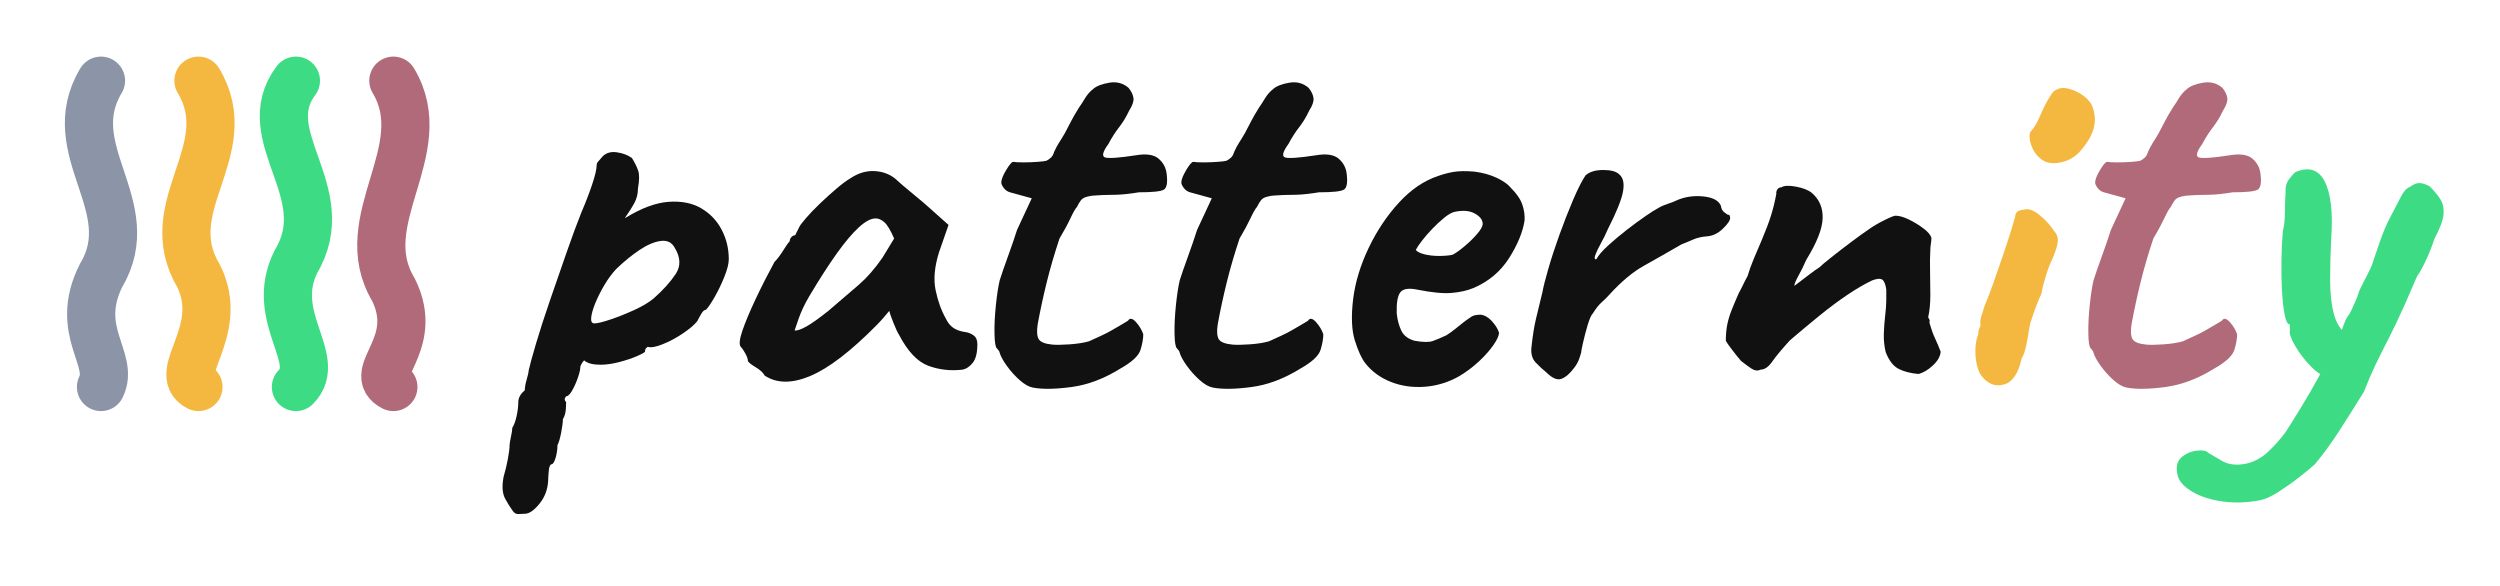
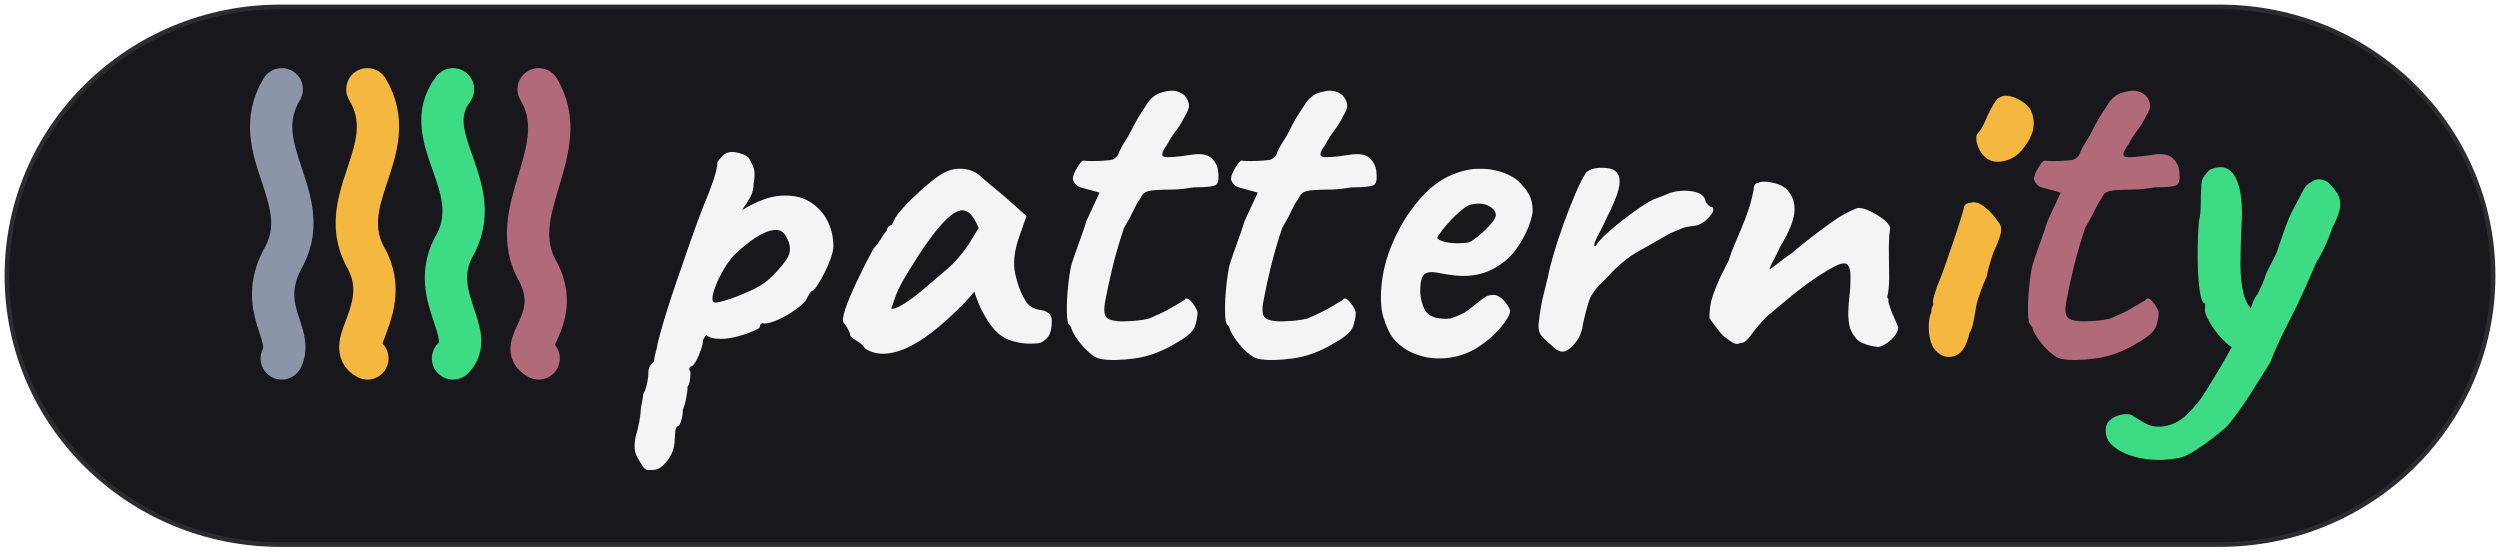
- <svg xmlns="http://www.w3.org/2000/svg" width="239" height="56" viewBox="0 0 239 56" fill="none">
-   <g transform="translate(3,2.39) scale(1.331)" stroke-width="3.46" stroke-linecap="round">
+ <svg xmlns="http://www.w3.org/2000/svg" width="272" height="60" viewBox="0 0 272 60" fill="none">
+   <rect x="0.5" y="0.5" width="271" height="59" rx="30" fill="#17171c" stroke="rgba(255,255,255,0.09)" />
+   <g transform="translate(24,4.39) scale(1.331)" stroke-width="3.46" stroke-linecap="round">
    <path d="M5 4 C2 9, 8 13, 5 18 C3 22, 6 24, 5 26" stroke="#8b95a7" />
    <path d="M12 4 C15 9, 9 13, 12 18 C14 22, 10 25, 12 26" stroke="#f4b740" />
    <path d="M19 4 C16 8, 22 12, 19 17 C17 21, 21 24, 19 26" stroke="#3ddc84" />
    <path d="M26 4 C29 9, 23 14, 26 19 C28 23, 24 25, 26 26" stroke="#b06a7a" />
  </g>
-   <g transform="translate(47,37) scale(0.052,-0.052)">
-     <path d="M61 -233Q57 -233 49.5 -233.5Q42 -234 37 -225Q33 -220 25.0 -205.5Q17 -191 22 -165Q27 -148 30.0 -131.5Q33 -115 33 -107Q33 -103 35.5 -91.5Q38 -80 38 -75Q43 -67 46.0 -53.0Q49 -39 49 -28Q49 -16 61 -6Q61 2 64.5 14.0Q68 26 68 30Q71 44 81.5 79.5Q92 115 107.5 160.0Q123 205 138.0 248.0Q153 291 165 321Q177 349 185.0 373.0Q193 397 193 407Q193 411 195.0 413.5Q197 416 204 424Q214 434 230.5 431.5Q247 429 258 421Q266 408 269.5 397.5Q273 387 269 365Q269 350 262.0 337.5Q255 325 249.5 317.5Q244 310 246 311Q290 338 325.5 340.5Q361 343 385.5 328.5Q410 314 423.0 289.0Q436 264 436 235Q436 223 428.0 203.0Q420 183 410.0 165.5Q400 148 394 142Q390 142 386.0 135.5Q382 129 378 121Q370 111 351.5 98.5Q333 86 314.0 78.5Q295 71 287 74Q287 74 284.5 72.0Q282 70 282.0 65.25Q282.0 63.35 268.0 57.175Q254 51 235.0 46.0Q216 41 200 41Q179 41 170 49Q168 47 165.5 43.0Q163 39 163 36Q163 30 158.5 17.0Q154 4 148.0 -6.5Q142 -17 137 -17Q137 -17 135.0 -20.0Q133 -23 137 -28Q137 -28 136.5 -39.5Q136 -51 131 -59Q131 -67 128.0 -83.0Q125 -99 121 -107Q121 -119 117.5 -130.5Q114 -142 110 -142Q106 -143 105.0 -154.5Q104 -166 104 -171Q103 -196 88.0 -214.5Q73 -233 61 -233ZM189 117Q197 117 218.0 124.0Q239 131 262.0 141.5Q285 152 298 163Q324 186 338.5 208.0Q353 230 336 257Q328 271 310.424 268.5Q292.848 266.0 271.924 252.0Q251 238 229 217Q217 204 207.0 187.0Q197 170 190.5 154.0Q184 138 183.0 127.5Q182 117 189 117Z" fill="#111111" />
-     <path d="M502 21Q498 29 484.5 37.0Q471 45 471 49Q471 53 466.5 61.5Q462 70 458 74Q453 80 461.0 103.5Q469 127 485.0 161.0Q501 195 520 230Q528 238 536.0 251.0Q544 264 548 268Q548 272 551.0 275.5Q554 279 558 279L566 295Q568 299 578.309 311.0Q588.617 323.0 603.809 337.5Q619 352 634.375 365.091Q649.75 378.182 660 384Q681 398 703.5 397.0Q726 396 742 383Q745 380 755.5 371.0Q766 362 779.5 351.0Q793 340 803 331L840 298L822.581 248.0Q810 208 816.25 178.0Q822.5 148.0 835 126Q840 115 848.5 109.0Q857 103 871 101Q879 100 886.0 95.0Q893 90 893 79Q893 55 884.5 44.5Q876 34 866 32Q833 28 803.0 39.0Q773 50 749 96Q745 102 738.5 118.5Q732 135 731 140Q727 135 720.5 127.5Q714 120 708 114Q637 42 586.252 20.5Q535.504 -1.0 502 21ZM557 104Q564 103 579.0 111.5Q594 120 619 140Q653 169 675.0 188.0Q697 207 718 237L740 273Q730 296 722.0 303.0Q714 310 706 310Q693 310 675.0 293.5Q657 277 634.5 245.5Q612 214 584 167Q571 145 564.0 124.5Q557 104 557 104Z" fill="#111111" />
-     <path d="M995 -1Q984 1 971.0 12.5Q958 24 947.5 38.5Q937 53 934 63Q934 65 931.5 68.0Q929 71 929 71Q925 74 924.5 97.5Q924 121 927.0 150.0Q930 179 934 196Q939 212 949.0 239.5Q959 267 966 289L993 347L953 358Q946 360 941.5 366.0Q937 372 937 376Q937 384 946.0 399.0Q955 414 959 414Q964 413 977.5 413.0Q991 413 1004.0 414.0Q1017 415 1020 416Q1024 418 1028.0 421.5Q1032 425 1034 432Q1039 443 1043.0 449.0Q1047 455 1054 467Q1061 480 1065.5 489.0Q1070 498 1080 514Q1085 521 1091.0 531.0Q1097 541 1106 548Q1115 556 1135.5 559.5Q1156 563 1171 550Q1179 540 1180.0 531.0Q1181 522 1172 508Q1164 491 1153.5 477.5Q1143 464 1134 447Q1118 425 1128.0 422.0Q1138 419 1184 426Q1213 431 1226.0 420.0Q1239 409 1241 392Q1244 368 1236.0 363.0Q1228 358 1190 358Q1166 354 1149.0 353.5Q1132 353 1124 353Q1111 352 1107.0 352.0Q1103 352 1095 350Q1087 348 1083.5 343.5Q1080 339 1076 331Q1072 327 1064.0 310.0Q1056 293 1044 273Q1030 231 1020.5 192.5Q1011 154 1004 116Q1001 97 1005.5 88.5Q1010 80 1031 78Q1042 77 1063.0 78.5Q1084 80 1098 84Q1109 89 1121.0 94.5Q1133 100 1143 106Q1152 111 1161.0 116.5Q1170 122 1170 122Q1175 130 1184.5 119.5Q1194 109 1198 97Q1198 85 1193.0 68.5Q1188 52 1156 34Q1111 6 1066.0 0.0Q1021 -6 995 -1Z" fill="#111111" />
-     <path d="M1326 -1Q1315 1 1302.0 12.5Q1289 24 1278.5 38.5Q1268 53 1265 63Q1265 65 1262.5 68.0Q1260 71 1260 71Q1256 74 1255.5 97.5Q1255 121 1258.0 150.0Q1261 179 1265 196Q1270 212 1280.0 239.5Q1290 267 1297 289L1324 347L1284 358Q1277 360 1272.5 366.0Q1268 372 1268 376Q1268 384 1277.0 399.0Q1286 414 1290 414Q1295 413 1308.5 413.0Q1322 413 1335.0 414.0Q1348 415 1351 416Q1355 418 1359.0 421.5Q1363 425 1365 432Q1370 443 1374.0 449.0Q1378 455 1385 467Q1392 480 1396.5 489.0Q1401 498 1411 514Q1416 521 1422.0 531.0Q1428 541 1437 548Q1446 556 1466.5 559.5Q1487 563 1502 550Q1510 540 1511.0 531.0Q1512 522 1503 508Q1495 491 1484.5 477.5Q1474 464 1465 447Q1449 425 1459.0 422.0Q1469 419 1515 426Q1544 431 1557.0 420.0Q1570 409 1572 392Q1575 368 1567.0 363.0Q1559 358 1521 358Q1497 354 1480.0 353.5Q1463 353 1455 353Q1442 352 1438.0 352.0Q1434 352 1426 350Q1418 348 1414.5 343.5Q1411 339 1407 331Q1403 327 1395.0 310.0Q1387 293 1375 273Q1361 231 1351.5 192.5Q1342 154 1335 116Q1332 97 1336.5 88.5Q1341 80 1362 78Q1373 77 1394.0 78.5Q1415 80 1429 84Q1440 89 1452.0 94.5Q1464 100 1474 106Q1483 111 1492.0 116.5Q1501 122 1501 122Q1506 130 1515.5 119.5Q1525 109 1529 97Q1529 85 1524.0 68.5Q1519 52 1487 34Q1442 6 1397.0 0.0Q1352 -6 1326 -1Z" fill="#111111" />
-     <path d="M1779 20Q1749 3 1715.5 0.5Q1682 -2 1653.0 9.5Q1624 21 1606 44Q1596 57 1587.0 85.5Q1578 114 1584 163Q1590 209 1612.5 256.0Q1635 303 1668.0 339.0Q1701 375 1740 388Q1754 393 1768.5 395.5Q1783 398 1807 396Q1830 393 1848.0 384.5Q1866 376 1874 366Q1890 350 1895.0 335.0Q1900 320 1899 306Q1894 274 1870.5 237.0Q1847 200 1805 182Q1788 175 1765.0 173.0Q1742 171 1702 179Q1678 184 1670.5 174.0Q1663 164 1664 135Q1666 117 1672.5 103.5Q1679 90 1697 85Q1720 81 1730.0 84.5Q1740 88 1755 95Q1763 100 1770.5 106.0Q1778 112 1785.5 118.0Q1793 124 1798 127Q1803 131 1808.0 132.0Q1813 133 1818 133Q1829 132 1839.0 121.0Q1849 110 1852 100Q1852 92 1842.0 77.5Q1832 63 1815.5 47.5Q1799 32 1779 20ZM1766 243Q1773 246 1786.5 257.0Q1800 268 1811.0 280.5Q1822 293 1822 300Q1822 311 1807.5 319.0Q1793 327 1770 322Q1762 320 1751.0 311.0Q1740 302 1729.0 290.5Q1718 279 1710.0 268.5Q1702 258 1699 252Q1703 247 1715.0 244.0Q1727 241 1741.5 241.0Q1756 241 1766 243Z" fill="#111111" />
-     <path d="M1939 27Q1930 34 1919.5 45.0Q1909 56 1912 76Q1915 104 1920.0 125.5Q1925 147 1932 175Q1934 187 1942.287 216.0Q1950.574 245.0 1962.787 279.0Q1975 313 1988.0 343.5Q2001 374 2011 389Q2022 399 2043.5 399.0Q2065 399 2073 391Q2084 382 2080.0 359.5Q2076 337 2052 290Q2047 278 2039.5 264.5Q2032 251 2029.0 242.5Q2026 234 2031 235Q2037 246 2053.0 260.5Q2069 275 2087.0 289.0Q2105 303 2121.0 314.0Q2137 325 2143 328Q2151 333 2161.5 336.5Q2172 340 2176 342Q2199 353 2226.5 350.5Q2254 348 2260 333Q2261 325 2266.5 321.0Q2272 317 2272 317Q2276 317 2276.5 314.0Q2277 311 2277 311Q2277 304 2263.5 291.0Q2250 278 2234 277Q2221 276 2211.0 272.0Q2201 268 2187 262Q2149 240 2118.5 223.0Q2088 206 2056 171Q2049 163 2041.0 156.0Q2033 149 2025 136Q2020 131 2015.0 114.0Q2010 97 2006.5 81.5Q2003 66 2003 63Q2003 63 2000.0 53.5Q1997 44 1990 35Q1978 19 1966.5 15.0Q1955 11 1939 27Z" fill="#111111" />
-     <path d="M2623 24Q2601 26 2586.5 33.5Q2572 41 2563 64Q2559 80 2559.5 97.5Q2560 115 2562.0 131.5Q2564 148 2564 160Q2564 162 2564.0 168.0Q2564 174 2564 179Q2562 194 2556.5 197.5Q2551 201 2538 196Q2517 186 2492.5 169.5Q2468 153 2441.5 131.5Q2415 110 2387 86Q2365 62 2354.5 47.0Q2344 32 2333 32Q2325 28 2316.0 34.0Q2307 40 2297 48Q2290 56 2280.5 68.5Q2271 81 2269 85Q2269 101 2271.5 114.0Q2274 127 2279.5 141.0Q2285 155 2293 173Q2297 180 2300.5 187.5Q2304 195 2309 204Q2313 218 2320.5 236.0Q2328 254 2335 270Q2346 296 2352.0 315.0Q2358 334 2362 356Q2361 358 2363.0 362.0Q2365 366 2369 367H2370H2371Q2378 372 2397.5 368.5Q2417 365 2427 357Q2448 339 2447.0 310.0Q2446 281 2417 234Q2410 218 2402.5 204.5Q2395 191 2395 186Q2395 186 2403.0 192.0Q2411 198 2422.0 206.5Q2433 215 2441 220Q2446 225 2463.0 238.5Q2480 252 2500.0 267.0Q2520 282 2532 290Q2543 298 2560.0 306.5Q2577 315 2581 315Q2591 315 2605.5 308.0Q2620 301 2632.5 291.5Q2645 282 2647 274Q2647 270 2646.0 263.5Q2645 257 2645 252Q2644 236 2644.5 213.5Q2645 191 2645.0 168.5Q2645 146 2641 128Q2641 128 2642.0 126.5Q2643 125 2644 122Q2643 121 2643.5 118.5Q2644 116 2644 116Q2646 109 2648.5 102.0Q2651 95 2655.0 86.5Q2659 78 2664 65Q2663 52 2649.5 39.5Q2636 27 2623 24Z" fill="#111111" />
+   <g transform="translate(68,39) scale(0.052,-0.052)">
+     <path d="M61 -233Q57 -233 49.5 -233.5Q42 -234 37 -225Q33 -220 25.0 -205.5Q17 -191 22 -165Q27 -148 30.0 -131.5Q33 -115 33 -107Q33 -103 35.5 -91.5Q38 -80 38 -75Q43 -67 46.0 -53.0Q49 -39 49 -28Q49 -16 61 -6Q61 2 64.5 14.0Q68 26 68 30Q71 44 81.5 79.5Q92 115 107.5 160.0Q123 205 138.0 248.0Q153 291 165 321Q177 349 185.0 373.0Q193 397 193 407Q193 411 195.0 413.5Q197 416 204 424Q214 434 230.5 431.5Q247 429 258 421Q266 408 269.5 397.5Q273 387 269 365Q269 350 262.0 337.5Q255 325 249.5 317.5Q244 310 246 311Q290 338 325.5 340.5Q361 343 385.5 328.5Q410 314 423.0 289.0Q436 264 436 235Q436 223 428.0 203.0Q420 183 410.0 165.5Q400 148 394 142Q390 142 386.0 135.5Q382 129 378 121Q370 111 351.5 98.5Q333 86 314.0 78.5Q295 71 287 74Q287 74 284.5 72.0Q282 70 282.0 65.25Q282.0 63.35 268.0 57.175Q254 51 235.0 46.0Q216 41 200 41Q179 41 170 49Q168 47 165.5 43.0Q163 39 163 36Q163 30 158.5 17.0Q154 4 148.0 -6.5Q142 -17 137 -17Q137 -17 135.0 -20.0Q133 -23 137 -28Q137 -28 136.5 -39.5Q136 -51 131 -59Q131 -67 128.0 -83.0Q125 -99 121 -107Q121 -119 117.5 -130.5Q114 -142 110 -142Q106 -143 105.0 -154.5Q104 -166 104 -171Q103 -196 88.0 -214.5Q73 -233 61 -233ZM189 117Q197 117 218.0 124.0Q239 131 262.0 141.5Q285 152 298 163Q324 186 338.5 208.0Q353 230 336 257Q328 271 310.424 268.5Q292.848 266.0 271.924 252.0Q251 238 229 217Q217 204 207.0 187.0Q197 170 190.5 154.0Q184 138 183.0 127.5Q182 117 189 117Z" fill="#f4f4f5" />
+     <path d="M502 21Q498 29 484.5 37.0Q471 45 471 49Q471 53 466.5 61.5Q462 70 458 74Q453 80 461.0 103.5Q469 127 485.0 161.0Q501 195 520 230Q528 238 536.0 251.0Q544 264 548 268Q548 272 551.0 275.5Q554 279 558 279L566 295Q568 299 578.309 311.0Q588.617 323.0 603.809 337.5Q619 352 634.375 365.091Q649.75 378.182 660 384Q681 398 703.5 397.0Q726 396 742 383Q745 380 755.5 371.0Q766 362 779.5 351.0Q793 340 803 331L840 298L822.581 248.0Q810 208 816.25 178.0Q822.5 148.0 835 126Q840 115 848.5 109.0Q857 103 871 101Q879 100 886.0 95.0Q893 90 893 79Q893 55 884.5 44.5Q876 34 866 32Q833 28 803.0 39.0Q773 50 749 96Q745 102 738.5 118.5Q732 135 731 140Q727 135 720.5 127.5Q714 120 708 114Q637 42 586.252 20.5Q535.504 -1.0 502 21ZM557 104Q564 103 579.0 111.5Q594 120 619 140Q653 169 675.0 188.0Q697 207 718 237L740 273Q730 296 722.0 303.0Q714 310 706 310Q693 310 675.0 293.5Q657 277 634.5 245.5Q612 214 584 167Q571 145 564.0 124.5Q557 104 557 104Z" fill="#f4f4f5" />
+     <path d="M995 -1Q984 1 971.0 12.5Q958 24 947.5 38.5Q937 53 934 63Q934 65 931.5 68.0Q929 71 929 71Q925 74 924.5 97.5Q924 121 927.0 150.0Q930 179 934 196Q939 212 949.0 239.5Q959 267 966 289L993 347L953 358Q946 360 941.5 366.0Q937 372 937 376Q937 384 946.0 399.0Q955 414 959 414Q964 413 977.5 413.0Q991 413 1004.0 414.0Q1017 415 1020 416Q1024 418 1028.0 421.5Q1032 425 1034 432Q1039 443 1043.0 449.0Q1047 455 1054 467Q1061 480 1065.5 489.0Q1070 498 1080 514Q1085 521 1091.0 531.0Q1097 541 1106 548Q1115 556 1135.5 559.5Q1156 563 1171 550Q1179 540 1180.0 531.0Q1181 522 1172 508Q1164 491 1153.5 477.5Q1143 464 1134 447Q1118 425 1128.0 422.0Q1138 419 1184 426Q1213 431 1226.0 420.0Q1239 409 1241 392Q1244 368 1236.0 363.0Q1228 358 1190 358Q1166 354 1149.0 353.5Q1132 353 1124 353Q1111 352 1107.0 352.0Q1103 352 1095 350Q1087 348 1083.5 343.5Q1080 339 1076 331Q1072 327 1064.0 310.0Q1056 293 1044 273Q1030 231 1020.5 192.5Q1011 154 1004 116Q1001 97 1005.5 88.5Q1010 80 1031 78Q1042 77 1063.0 78.5Q1084 80 1098 84Q1109 89 1121.0 94.5Q1133 100 1143 106Q1152 111 1161.0 116.5Q1170 122 1170 122Q1175 130 1184.5 119.5Q1194 109 1198 97Q1198 85 1193.0 68.5Q1188 52 1156 34Q1111 6 1066.0 0.0Q1021 -6 995 -1Z" fill="#f4f4f5" />
+     <path d="M1326 -1Q1315 1 1302.0 12.5Q1289 24 1278.5 38.5Q1268 53 1265 63Q1265 65 1262.5 68.0Q1260 71 1260 71Q1256 74 1255.5 97.5Q1255 121 1258.0 150.0Q1261 179 1265 196Q1270 212 1280.0 239.5Q1290 267 1297 289L1324 347L1284 358Q1277 360 1272.5 366.0Q1268 372 1268 376Q1268 384 1277.0 399.0Q1286 414 1290 414Q1295 413 1308.5 413.0Q1322 413 1335.0 414.0Q1348 415 1351 416Q1355 418 1359.0 421.5Q1363 425 1365 432Q1370 443 1374.0 449.0Q1378 455 1385 467Q1392 480 1396.5 489.0Q1401 498 1411 514Q1416 521 1422.0 531.0Q1428 541 1437 548Q1446 556 1466.5 559.5Q1487 563 1502 550Q1510 540 1511.0 531.0Q1512 522 1503 508Q1495 491 1484.5 477.5Q1474 464 1465 447Q1449 425 1459.0 422.0Q1469 419 1515 426Q1544 431 1557.0 420.0Q1570 409 1572 392Q1575 368 1567.0 363.0Q1559 358 1521 358Q1497 354 1480.0 353.5Q1463 353 1455 353Q1442 352 1438.0 352.0Q1434 352 1426 350Q1418 348 1414.5 343.5Q1411 339 1407 331Q1403 327 1395.0 310.0Q1387 293 1375 273Q1361 231 1351.5 192.5Q1342 154 1335 116Q1332 97 1336.5 88.5Q1341 80 1362 78Q1373 77 1394.0 78.5Q1415 80 1429 84Q1440 89 1452.0 94.5Q1464 100 1474 106Q1483 111 1492.0 116.5Q1501 122 1501 122Q1506 130 1515.5 119.5Q1525 109 1529 97Q1529 85 1524.0 68.5Q1519 52 1487 34Q1442 6 1397.0 0.0Q1352 -6 1326 -1Z" fill="#f4f4f5" />
+     <path d="M1779 20Q1749 3 1715.5 0.5Q1682 -2 1653.0 9.5Q1624 21 1606 44Q1596 57 1587.0 85.5Q1578 114 1584 163Q1590 209 1612.5 256.0Q1635 303 1668.0 339.0Q1701 375 1740 388Q1754 393 1768.5 395.5Q1783 398 1807 396Q1830 393 1848.0 384.5Q1866 376 1874 366Q1890 350 1895.0 335.0Q1900 320 1899 306Q1894 274 1870.5 237.0Q1847 200 1805 182Q1788 175 1765.0 173.0Q1742 171 1702 179Q1678 184 1670.5 174.0Q1663 164 1664 135Q1666 117 1672.5 103.5Q1679 90 1697 85Q1720 81 1730.0 84.5Q1740 88 1755 95Q1763 100 1770.5 106.0Q1778 112 1785.5 118.0Q1793 124 1798 127Q1803 131 1808.0 132.0Q1813 133 1818 133Q1829 132 1839.0 121.0Q1849 110 1852 100Q1852 92 1842.0 77.5Q1832 63 1815.5 47.5Q1799 32 1779 20ZM1766 243Q1773 246 1786.5 257.0Q1800 268 1811.0 280.5Q1822 293 1822 300Q1822 311 1807.5 319.0Q1793 327 1770 322Q1762 320 1751.0 311.0Q1740 302 1729.0 290.5Q1718 279 1710.0 268.5Q1702 258 1699 252Q1703 247 1715.0 244.0Q1727 241 1741.5 241.0Q1756 241 1766 243Z" fill="#f4f4f5" />
+     <path d="M1939 27Q1930 34 1919.5 45.0Q1909 56 1912 76Q1915 104 1920.0 125.5Q1925 147 1932 175Q1934 187 1942.287 216.0Q1950.574 245.0 1962.787 279.0Q1975 313 1988.0 343.5Q2001 374 2011 389Q2022 399 2043.5 399.0Q2065 399 2073 391Q2084 382 2080.0 359.5Q2076 337 2052 290Q2047 278 2039.5 264.5Q2032 251 2029.0 242.5Q2026 234 2031 235Q2037 246 2053.0 260.5Q2069 275 2087.0 289.0Q2105 303 2121.0 314.0Q2137 325 2143 328Q2151 333 2161.5 336.5Q2172 340 2176 342Q2199 353 2226.5 350.5Q2254 348 2260 333Q2261 325 2266.5 321.0Q2272 317 2272 317Q2276 317 2276.5 314.0Q2277 311 2277 311Q2277 304 2263.5 291.0Q2250 278 2234 277Q2221 276 2211.0 272.0Q2201 268 2187 262Q2149 240 2118.5 223.0Q2088 206 2056 171Q2049 163 2041.0 156.0Q2033 149 2025 136Q2020 131 2015.0 114.0Q2010 97 2006.5 81.5Q2003 66 2003 63Q2003 63 2000.0 53.5Q1997 44 1990 35Q1978 19 1966.5 15.0Q1955 11 1939 27Z" fill="#f4f4f5" />
+     <path d="M2623 24Q2601 26 2586.5 33.5Q2572 41 2563 64Q2559 80 2559.5 97.5Q2560 115 2562.0 131.5Q2564 148 2564 160Q2564 162 2564.0 168.0Q2564 174 2564 179Q2562 194 2556.5 197.5Q2551 201 2538 196Q2517 186 2492.5 169.5Q2468 153 2441.5 131.5Q2415 110 2387 86Q2365 62 2354.5 47.0Q2344 32 2333 32Q2325 28 2316.0 34.0Q2307 40 2297 48Q2290 56 2280.5 68.5Q2271 81 2269 85Q2269 101 2271.5 114.0Q2274 127 2279.5 141.0Q2285 155 2293 173Q2297 180 2300.5 187.5Q2304 195 2309 204Q2313 218 2320.5 236.0Q2328 254 2335 270Q2346 296 2352.0 315.0Q2358 334 2362 356Q2361 358 2363.0 362.0Q2365 366 2369 367H2370H2371Q2378 372 2397.5 368.5Q2417 365 2427 357Q2448 339 2447.0 310.0Q2446 281 2417 234Q2410 218 2402.5 204.5Q2395 191 2395 186Q2395 186 2403.0 192.0Q2411 198 2422.0 206.5Q2433 215 2441 220Q2446 225 2463.0 238.5Q2480 252 2500.0 267.0Q2520 282 2532 290Q2543 298 2560.0 306.5Q2577 315 2581 315Q2591 315 2605.5 308.0Q2620 301 2632.5 291.5Q2645 282 2647 274Q2647 270 2646.0 263.5Q2645 257 2645 252Q2644 236 2644.5 213.5Q2645 191 2645.0 168.5Q2645 146 2641 128Q2641 128 2642.0 126.5Q2643 125 2644 122Q2643 121 2643.5 118.5Q2644 116 2644 116Q2646 109 2648.5 102.0Q2651 95 2655.0 86.5Q2659 78 2664 65Q2663 52 2649.5 39.5Q2636 27 2623 24Z" fill="#f4f4f5" />
    <path d="M2742 17Q2734 25 2730.5 41.0Q2727 57 2728.0 72.5Q2729 88 2733 96Q2733 104 2735.5 108.5Q2738 113 2737 117Q2736 121 2739.0 131.0Q2742 141 2745 150Q2752 166 2761.0 191.5Q2770 217 2779.0 243.5Q2788 270 2794.0 289.5Q2800 309 2801 313Q2801 325 2817 326Q2829 330 2846.0 316.0Q2863 302 2873 286Q2881 278 2879.0 265.0Q2877 252 2866 228Q2862 220 2856.5 201.5Q2851 183 2849 171Q2845 163 2839.5 148.5Q2834 134 2830 121Q2828 116 2826.0 102.5Q2824 89 2821.0 75.0Q2818 61 2813 53Q2804 12 2781.5 5.0Q2759 -2 2742 17ZM2850 418Q2839 426 2833.5 437.5Q2828 449 2827.5 458.0Q2827 467 2829 469Q2839 480 2846.5 498.0Q2854 516 2863 531Q2865 534 2868.5 539.5Q2872 545 2876 546Q2888 554 2909.5 545.0Q2931 536 2941 520Q2950 501 2946.5 481.0Q2943 461 2925 439Q2910 419 2887.0 413.5Q2864 408 2850 418Z" fill="#f4b740" />
    <path d="M3006 -1Q2995 1 2982.0 12.5Q2969 24 2958.5 38.5Q2948 53 2945 63Q2945 65 2942.5 68.0Q2940 71 2940 71Q2936 74 2935.5 97.5Q2935 121 2938.0 150.0Q2941 179 2945 196Q2950 212 2960.0 239.5Q2970 267 2977 289L3004 347L2964 358Q2957 360 2952.5 366.0Q2948 372 2948 376Q2948 384 2957.0 399.0Q2966 414 2970 414Q2975 413 2988.5 413.0Q3002 413 3015.0 414.0Q3028 415 3031 416Q3035 418 3039.0 421.5Q3043 425 3045 432Q3050 443 3054.0 449.0Q3058 455 3065 467Q3072 480 3076.5 489.0Q3081 498 3091 514Q3096 521 3102.0 531.0Q3108 541 3117 548Q3126 556 3146.5 559.5Q3167 563 3182 550Q3190 540 3191.0 531.0Q3192 522 3183 508Q3175 491 3164.5 477.5Q3154 464 3145 447Q3129 425 3139.0 422.0Q3149 419 3195 426Q3224 431 3237.0 420.0Q3250 409 3252 392Q3255 368 3247.0 363.0Q3239 358 3201 358Q3177 354 3160.0 353.5Q3143 353 3135 353Q3122 352 3118.0 352.0Q3114 352 3106 350Q3098 348 3094.5 343.5Q3091 339 3087 331Q3083 327 3075.0 310.0Q3067 293 3055 273Q3041 231 3031.5 192.5Q3022 154 3015 116Q3012 97 3016.5 88.5Q3021 80 3042 78Q3053 77 3074.0 78.5Q3095 80 3109 84Q3120 89 3132.0 94.5Q3144 100 3154 106Q3163 111 3172.0 116.5Q3181 122 3181 122Q3186 130 3195.5 119.5Q3205 109 3209 97Q3209 85 3204.0 68.5Q3199 52 3167 34Q3122 6 3077.0 0.0Q3032 -6 3006 -1Z" fill="#b06a7a" />
    <path d="M3252 -208Q3216 -215 3183.0 -210.5Q3150 -206 3127.5 -193.0Q3105 -180 3100 -164Q3094 -141 3106.0 -130.0Q3118 -119 3134.5 -117.0Q3151 -115 3156 -121Q3164 -126 3181.5 -136.0Q3199 -146 3225 -141Q3248 -136 3266.0 -119.0Q3284 -102 3298 -83Q3306 -71 3325.0 -40.0Q3344 -9 3364.5 28.5Q3385 66 3399 98Q3402 106 3406.0 117.0Q3410 128 3416 135Q3422 147 3426.5 157.5Q3431 168 3432 172Q3433 177 3441.0 192.0Q3449 207 3456 222Q3461 237 3471.0 266.0Q3481 295 3491 313Q3503 336 3510.5 350.5Q3518 365 3527 368Q3536 375 3544.0 375.0Q3552 375 3563 369Q3575 357 3582.5 345.5Q3590 334 3588.5 317.5Q3587 301 3572 273Q3564 249 3554.5 229.5Q3545 210 3540 204Q3535 192 3528.5 177.5Q3522 163 3517 151Q3499 111 3486.0 86.0Q3473 61 3463.0 40.0Q3453 19 3442 -9Q3419 -46 3397.5 -79.5Q3376 -113 3352 -142Q3342 -151 3323.5 -165.5Q3305 -180 3285.5 -192.5Q3266 -205 3252 -208ZM3377 18Q3362 20 3344.5 38.0Q3327 56 3315.5 76.0Q3304 96 3306 104Q3306 109 3306.0 112.0Q3306 115 3306 115Q3300 115 3296.5 132.5Q3293 150 3291.5 177.0Q3290 204 3290.5 233.0Q3291 262 3293 286Q3297 303 3297.0 323.5Q3297 344 3298 356Q3297 372 3304.5 382.0Q3312 392 3316 395Q3353 411 3370.0 378.0Q3387 345 3382 273Q3380 233 3380.0 196.5Q3380 160 3387.0 134.0Q3394 108 3411 97Q3418 93 3416.0 80.0Q3414 67 3407.0 52.5Q3400 38 3391.5 27.5Q3383 17 3377 18Z" fill="#3ddc84" />
  </g>
</svg>
